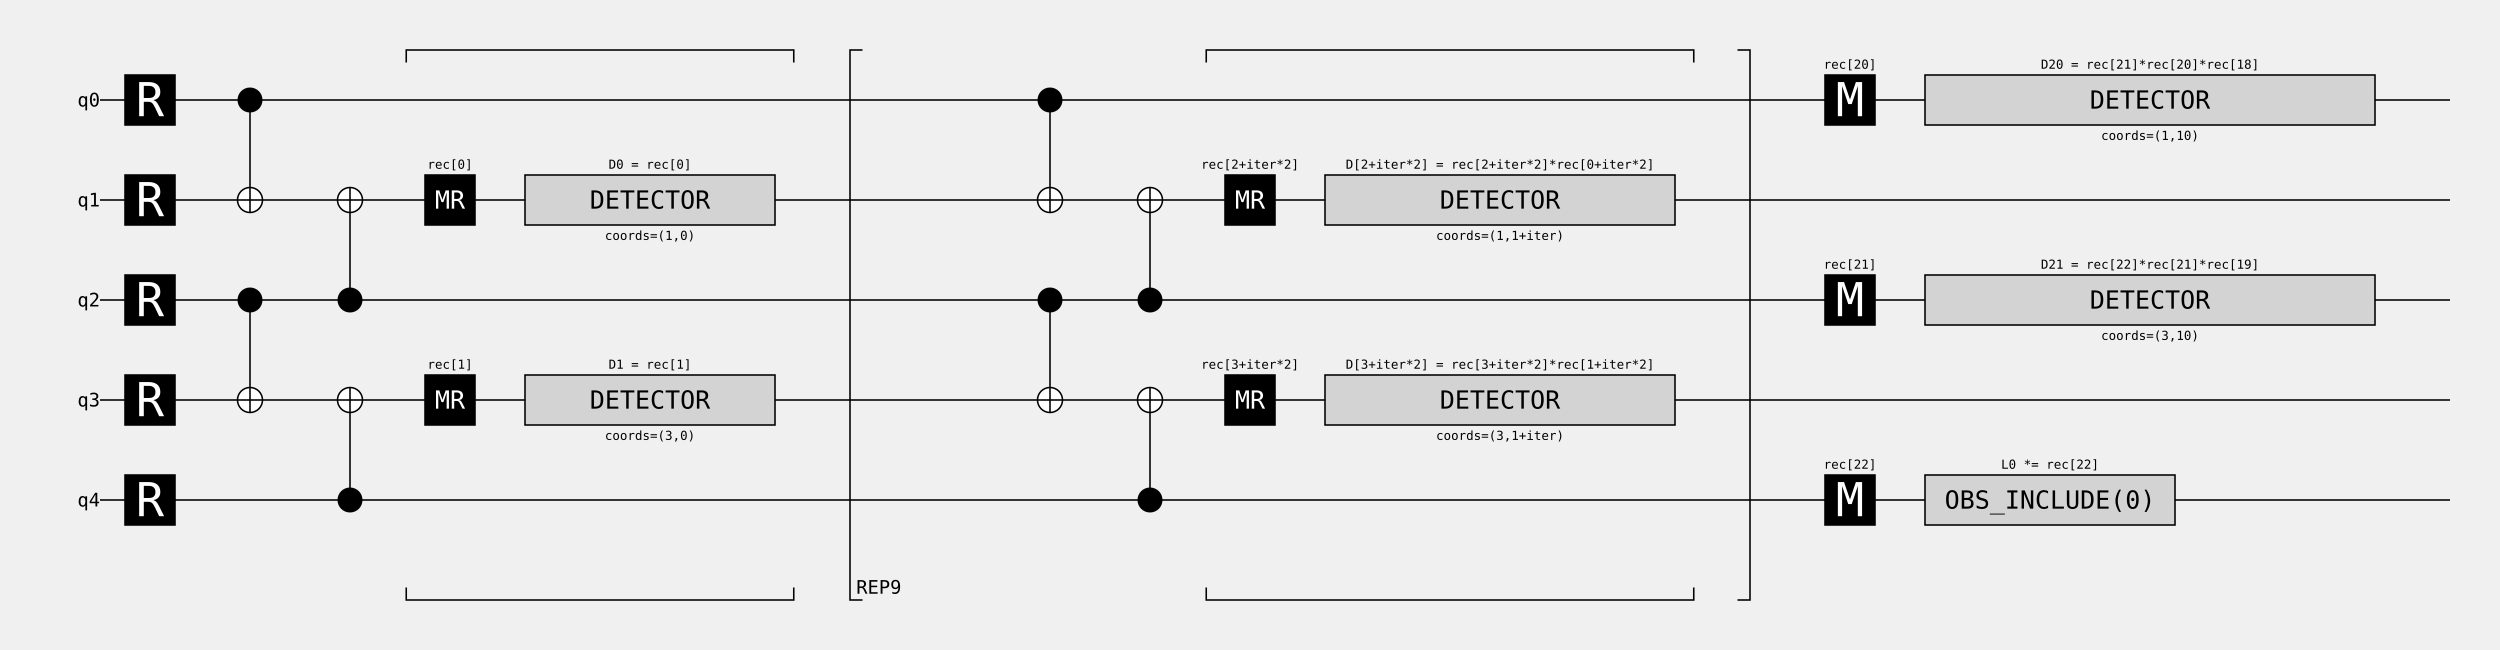
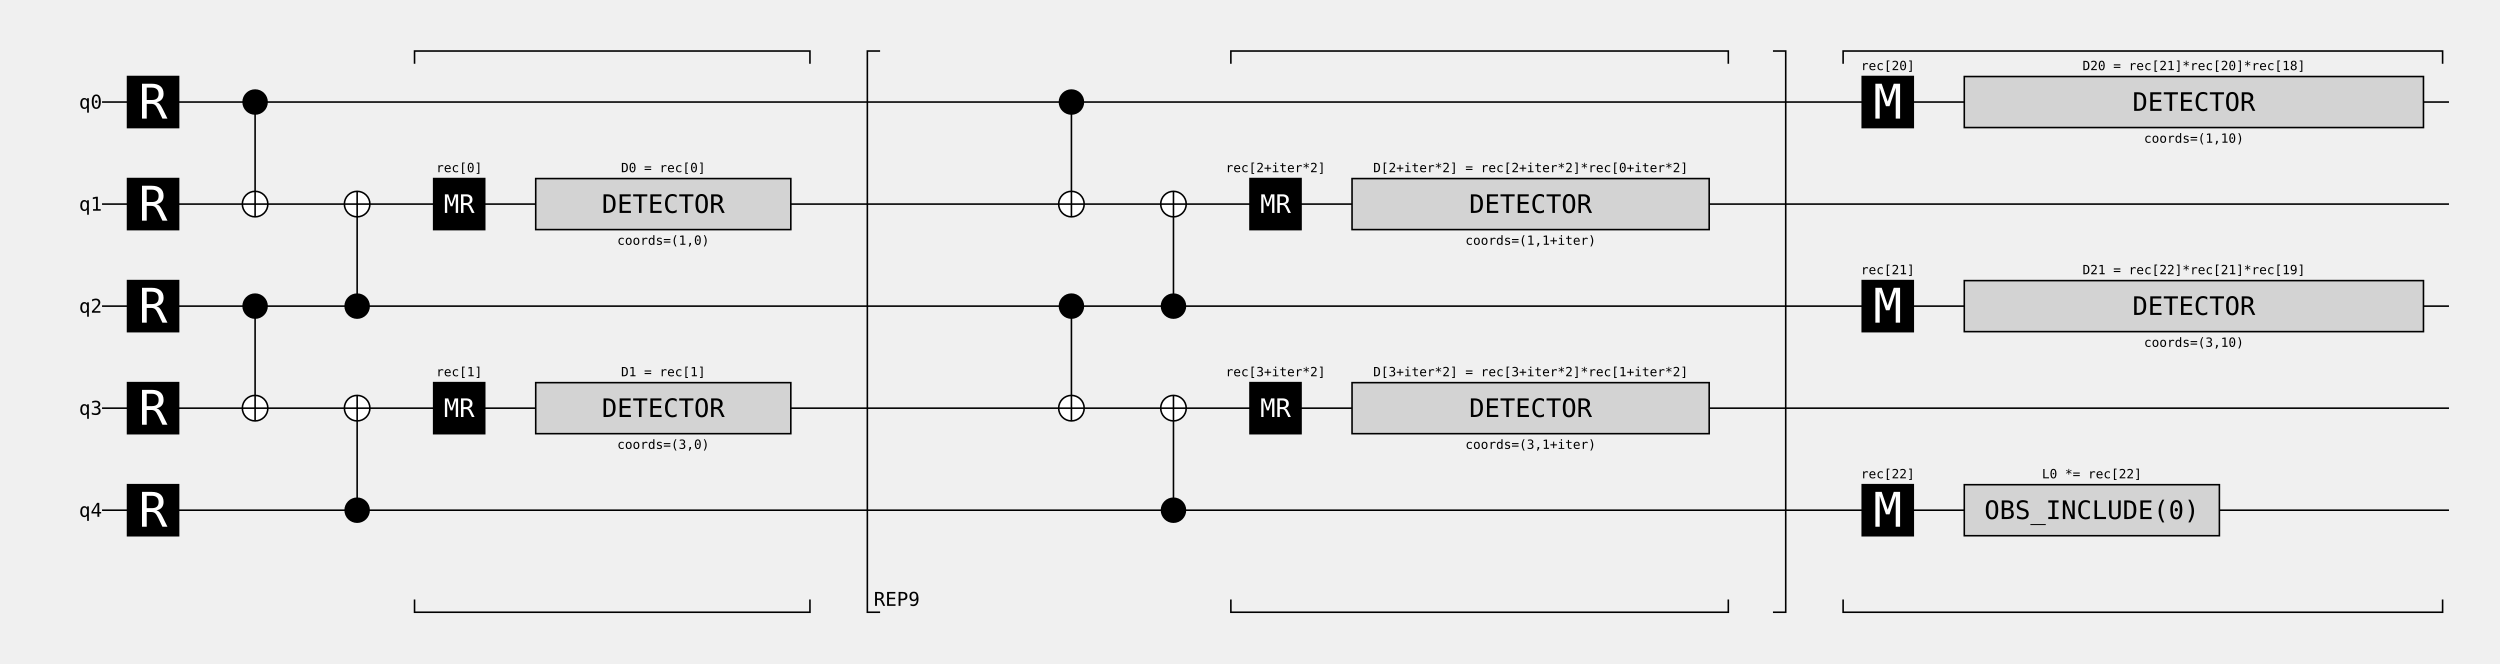
- <svg xmlns="http://www.w3.org/2000/svg" viewBox="0 0 1600 416" version="1.1">
-   <path d="M64,64 L1568,64 " stroke="black" />
+ <svg xmlns="http://www.w3.org/2000/svg" viewBox="0 0 1568 416" version="1.1">
+   <path d="M64,64 L1536,64 " stroke="black" />
  <text dominant-baseline="central" text-anchor="end" font-family="monospace" font-size="12" x="64" y="64">q0</text>
-   <path d="M64,128 L1568,128 " stroke="black" />
+   <path d="M64,128 L1536,128 " stroke="black" />
  <text dominant-baseline="central" text-anchor="end" font-family="monospace" font-size="12" x="64" y="128">q1</text>
-   <path d="M64,192 L1568,192 " stroke="black" />
+   <path d="M64,192 L1536,192 " stroke="black" />
  <text dominant-baseline="central" text-anchor="end" font-family="monospace" font-size="12" x="64" y="192">q2</text>
-   <path d="M64,256 L1568,256 " stroke="black" />
+   <path d="M64,256 L1536,256 " stroke="black" />
  <text dominant-baseline="central" text-anchor="end" font-family="monospace" font-size="12" x="64" y="256">q3</text>
-   <path d="M64,320 L1568,320 " stroke="black" />
+   <path d="M64,320 L1536,320 " stroke="black" />
  <text dominant-baseline="central" text-anchor="end" font-family="monospace" font-size="12" x="64" y="320">q4</text>
  <rect x="80" y="48" width="32" height="32" stroke="black" fill="black" />
  <text dominant-baseline="central" text-anchor="middle" font-family="monospace" font-size="30" x="96" y="64" fill="white">R</text>
  <rect x="80" y="112" width="32" height="32" stroke="black" fill="black" />
  <text dominant-baseline="central" text-anchor="middle" font-family="monospace" font-size="30" x="96" y="128" fill="white">R</text>
  <rect x="80" y="176" width="32" height="32" stroke="black" fill="black" />
  <text dominant-baseline="central" text-anchor="middle" font-family="monospace" font-size="30" x="96" y="192" fill="white">R</text>
  <rect x="80" y="240" width="32" height="32" stroke="black" fill="black" />
  <text dominant-baseline="central" text-anchor="middle" font-family="monospace" font-size="30" x="96" y="256" fill="white">R</text>
  <rect x="80" y="304" width="32" height="32" stroke="black" fill="black" />
  <text dominant-baseline="central" text-anchor="middle" font-family="monospace" font-size="30" x="96" y="320" fill="white">R</text>
  <path d="M160,64 L160,128 " stroke="black" />
  <circle cx="160" cy="64" r="8" stroke="none" fill="black" />
  <circle cx="160" cy="128" r="8" stroke="black" fill="white" />
  <path d="M152,128 L168,128 M160,120 L160,136 " stroke="black" />
  <path d="M160,192 L160,256 " stroke="black" />
  <circle cx="160" cy="192" r="8" stroke="none" fill="black" />
  <circle cx="160" cy="256" r="8" stroke="black" fill="white" />
  <path d="M152,256 L168,256 M160,248 L160,264 " stroke="black" />
  <path d="M224,128 L224,192 " stroke="black" />
  <circle cx="224" cy="192" r="8" stroke="none" fill="black" />
  <circle cx="224" cy="128" r="8" stroke="black" fill="white" />
  <path d="M216,128 L232,128 M224,120 L224,136 " stroke="black" />
  <path d="M224,256 L224,320 " stroke="black" />
  <circle cx="224" cy="320" r="8" stroke="none" fill="black" />
  <circle cx="224" cy="256" r="8" stroke="black" fill="white" />
  <path d="M216,256 L232,256 M224,248 L224,264 " stroke="black" />
  <rect x="272" y="112" width="32" height="32" stroke="black" fill="black" />
  <text dominant-baseline="central" text-anchor="middle" font-family="monospace" font-size="16" x="288" y="128" fill="white">MR</text>
  <text text-anchor="middle" font-family="monospace" font-size="8" x="288" y="108">rec[0]</text>
  <rect x="272" y="240" width="32" height="32" stroke="black" fill="black" />
  <text dominant-baseline="central" text-anchor="middle" font-family="monospace" font-size="16" x="288" y="256" fill="white">MR</text>
  <text text-anchor="middle" font-family="monospace" font-size="8" x="288" y="236">rec[1]</text>
  <rect x="336" y="112" width="160" height="32" stroke="black" fill="lightgray" />
  <text dominant-baseline="central" text-anchor="middle" font-family="monospace" font-size="16" x="416" y="128">DETECTOR</text>
  <text dominant-baseline="hanging" text-anchor="middle" font-family="monospace" font-size="8" x="416" y="148">coords=(1,0)</text>
  <text text-anchor="middle" font-family="monospace" font-size="8" x="416" y="108">D0 = rec[0]</text>
  <rect x="336" y="240" width="160" height="32" stroke="black" fill="lightgray" />
  <text dominant-baseline="central" text-anchor="middle" font-family="monospace" font-size="16" x="416" y="256">DETECTOR</text>
  <text dominant-baseline="hanging" text-anchor="middle" font-family="monospace" font-size="8" x="416" y="276">coords=(3,0)</text>
  <text text-anchor="middle" font-family="monospace" font-size="8" x="416" y="236">D1 = rec[1]</text>
  <path d="M260,40 L260,32 L508,32 L508,40 " stroke="black" fill="none" />
  <path d="M260,376 L260,384 L508,384 L508,376 " stroke="black" fill="none" />
  <path d="M552,32 L544,32 L544,384 L552,384 " stroke="black" fill="none" />
  <text dominant-baseline="auto" text-anchor="start" font-family="monospace" font-size="12" x="548" y="380">REP9</text>
  <path d="M672,64 L672,128 " stroke="black" />
  <circle cx="672" cy="64" r="8" stroke="none" fill="black" />
  <circle cx="672" cy="128" r="8" stroke="black" fill="white" />
  <path d="M664,128 L680,128 M672,120 L672,136 " stroke="black" />
  <path d="M672,192 L672,256 " stroke="black" />
  <circle cx="672" cy="192" r="8" stroke="none" fill="black" />
  <circle cx="672" cy="256" r="8" stroke="black" fill="white" />
  <path d="M664,256 L680,256 M672,248 L672,264 " stroke="black" />
  <path d="M736,128 L736,192 " stroke="black" />
  <circle cx="736" cy="192" r="8" stroke="none" fill="black" />
  <circle cx="736" cy="128" r="8" stroke="black" fill="white" />
  <path d="M728,128 L744,128 M736,120 L736,136 " stroke="black" />
  <path d="M736,256 L736,320 " stroke="black" />
  <circle cx="736" cy="320" r="8" stroke="none" fill="black" />
  <circle cx="736" cy="256" r="8" stroke="black" fill="white" />
  <path d="M728,256 L744,256 M736,248 L736,264 " stroke="black" />
  <rect x="784" y="112" width="32" height="32" stroke="black" fill="black" />
  <text dominant-baseline="central" text-anchor="middle" font-family="monospace" font-size="16" x="800" y="128" fill="white">MR</text>
  <text text-anchor="middle" font-family="monospace" font-size="8" x="800" y="108">rec[2+iter*2]</text>
  <rect x="784" y="240" width="32" height="32" stroke="black" fill="black" />
  <text dominant-baseline="central" text-anchor="middle" font-family="monospace" font-size="16" x="800" y="256" fill="white">MR</text>
  <text text-anchor="middle" font-family="monospace" font-size="8" x="800" y="236">rec[3+iter*2]</text>
  <rect x="848" y="112" width="224" height="32" stroke="black" fill="lightgray" />
  <text dominant-baseline="central" text-anchor="middle" font-family="monospace" font-size="16" x="960" y="128">DETECTOR</text>
  <text dominant-baseline="hanging" text-anchor="middle" font-family="monospace" font-size="8" x="960" y="148">coords=(1,1+iter)</text>
  <text text-anchor="middle" font-family="monospace" font-size="8" x="960" y="108">D[2+iter*2] = rec[2+iter*2]*rec[0+iter*2]</text>
  <rect x="848" y="240" width="224" height="32" stroke="black" fill="lightgray" />
  <text dominant-baseline="central" text-anchor="middle" font-family="monospace" font-size="16" x="960" y="256">DETECTOR</text>
  <text dominant-baseline="hanging" text-anchor="middle" font-family="monospace" font-size="8" x="960" y="276">coords=(3,1+iter)</text>
  <text text-anchor="middle" font-family="monospace" font-size="8" x="960" y="236">D[3+iter*2] = rec[3+iter*2]*rec[1+iter*2]</text>
  <path d="M772,40 L772,32 L1084,32 L1084,40 " stroke="black" fill="none" />
  <path d="M772,376 L772,384 L1084,384 L1084,376 " stroke="black" fill="none" />
  <path d="M1112,32 L1120,32 L1120,384 L1112,384 " stroke="black" fill="none" />
  <rect x="1168" y="48" width="32" height="32" stroke="black" fill="black" />
  <text dominant-baseline="central" text-anchor="middle" font-family="monospace" font-size="30" x="1184" y="64" fill="white">M</text>
  <text text-anchor="middle" font-family="monospace" font-size="8" x="1184" y="44">rec[20]</text>
  <rect x="1168" y="176" width="32" height="32" stroke="black" fill="black" />
  <text dominant-baseline="central" text-anchor="middle" font-family="monospace" font-size="30" x="1184" y="192" fill="white">M</text>
  <text text-anchor="middle" font-family="monospace" font-size="8" x="1184" y="172">rec[21]</text>
  <rect x="1168" y="304" width="32" height="32" stroke="black" fill="black" />
  <text dominant-baseline="central" text-anchor="middle" font-family="monospace" font-size="30" x="1184" y="320" fill="white">M</text>
  <text text-anchor="middle" font-family="monospace" font-size="8" x="1184" y="300">rec[22]</text>
  <rect x="1232" y="48" width="288" height="32" stroke="black" fill="lightgray" />
  <text dominant-baseline="central" text-anchor="middle" font-family="monospace" font-size="16" x="1376" y="64">DETECTOR</text>
  <text dominant-baseline="hanging" text-anchor="middle" font-family="monospace" font-size="8" x="1376" y="84">coords=(1,10)</text>
  <text text-anchor="middle" font-family="monospace" font-size="8" x="1376" y="44">D20 = rec[21]*rec[20]*rec[18]</text>
  <rect x="1232" y="176" width="288" height="32" stroke="black" fill="lightgray" />
  <text dominant-baseline="central" text-anchor="middle" font-family="monospace" font-size="16" x="1376" y="192">DETECTOR</text>
  <text dominant-baseline="hanging" text-anchor="middle" font-family="monospace" font-size="8" x="1376" y="212">coords=(3,10)</text>
  <text text-anchor="middle" font-family="monospace" font-size="8" x="1376" y="172">D21 = rec[22]*rec[21]*rec[19]</text>
  <rect x="1232" y="304" width="160" height="32" stroke="black" fill="lightgray" />
  <text dominant-baseline="central" text-anchor="middle" font-family="monospace" font-size="16" x="1312" y="320">OBS_INCLUDE(0)</text>
  <text text-anchor="middle" font-family="monospace" font-size="8" x="1312" y="300">L0 *= rec[22]</text>
+   <path d="M1156,40 L1156,32 L1532,32 L1532,40 " stroke="black" fill="none" />
+   <path d="M1156,376 L1156,384 L1532,384 L1532,376 " stroke="black" fill="none" />
</svg>
